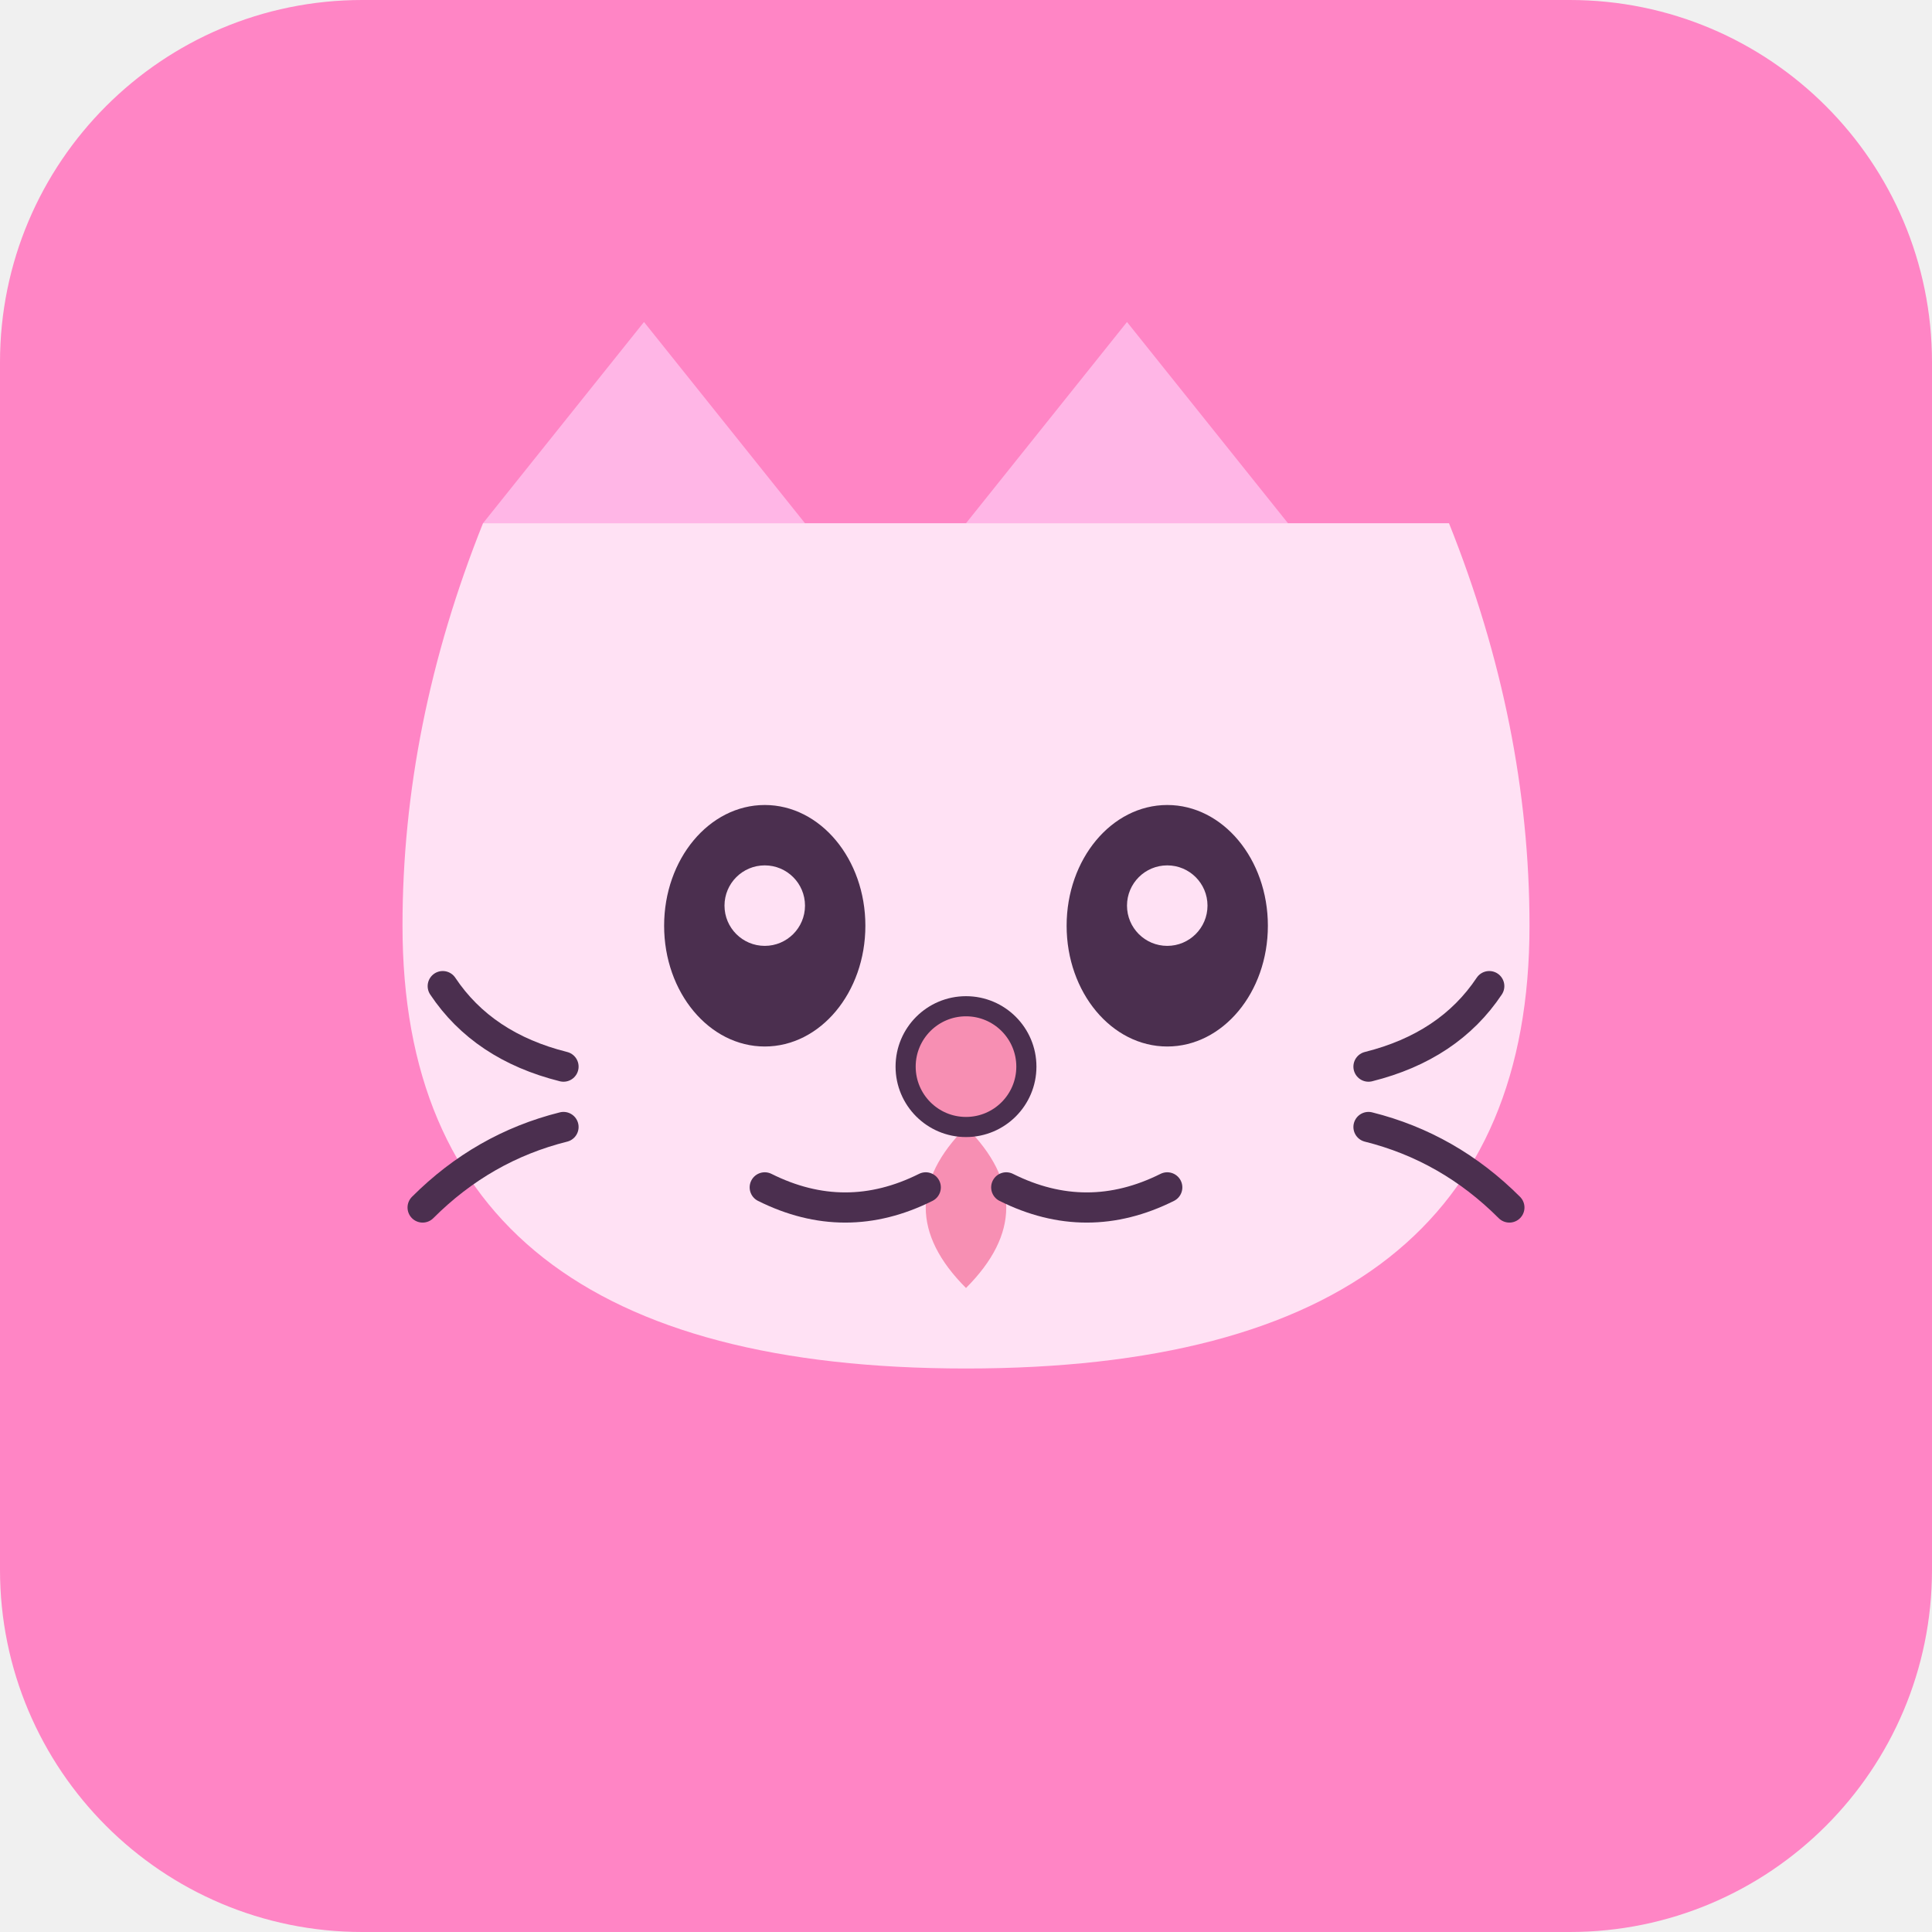
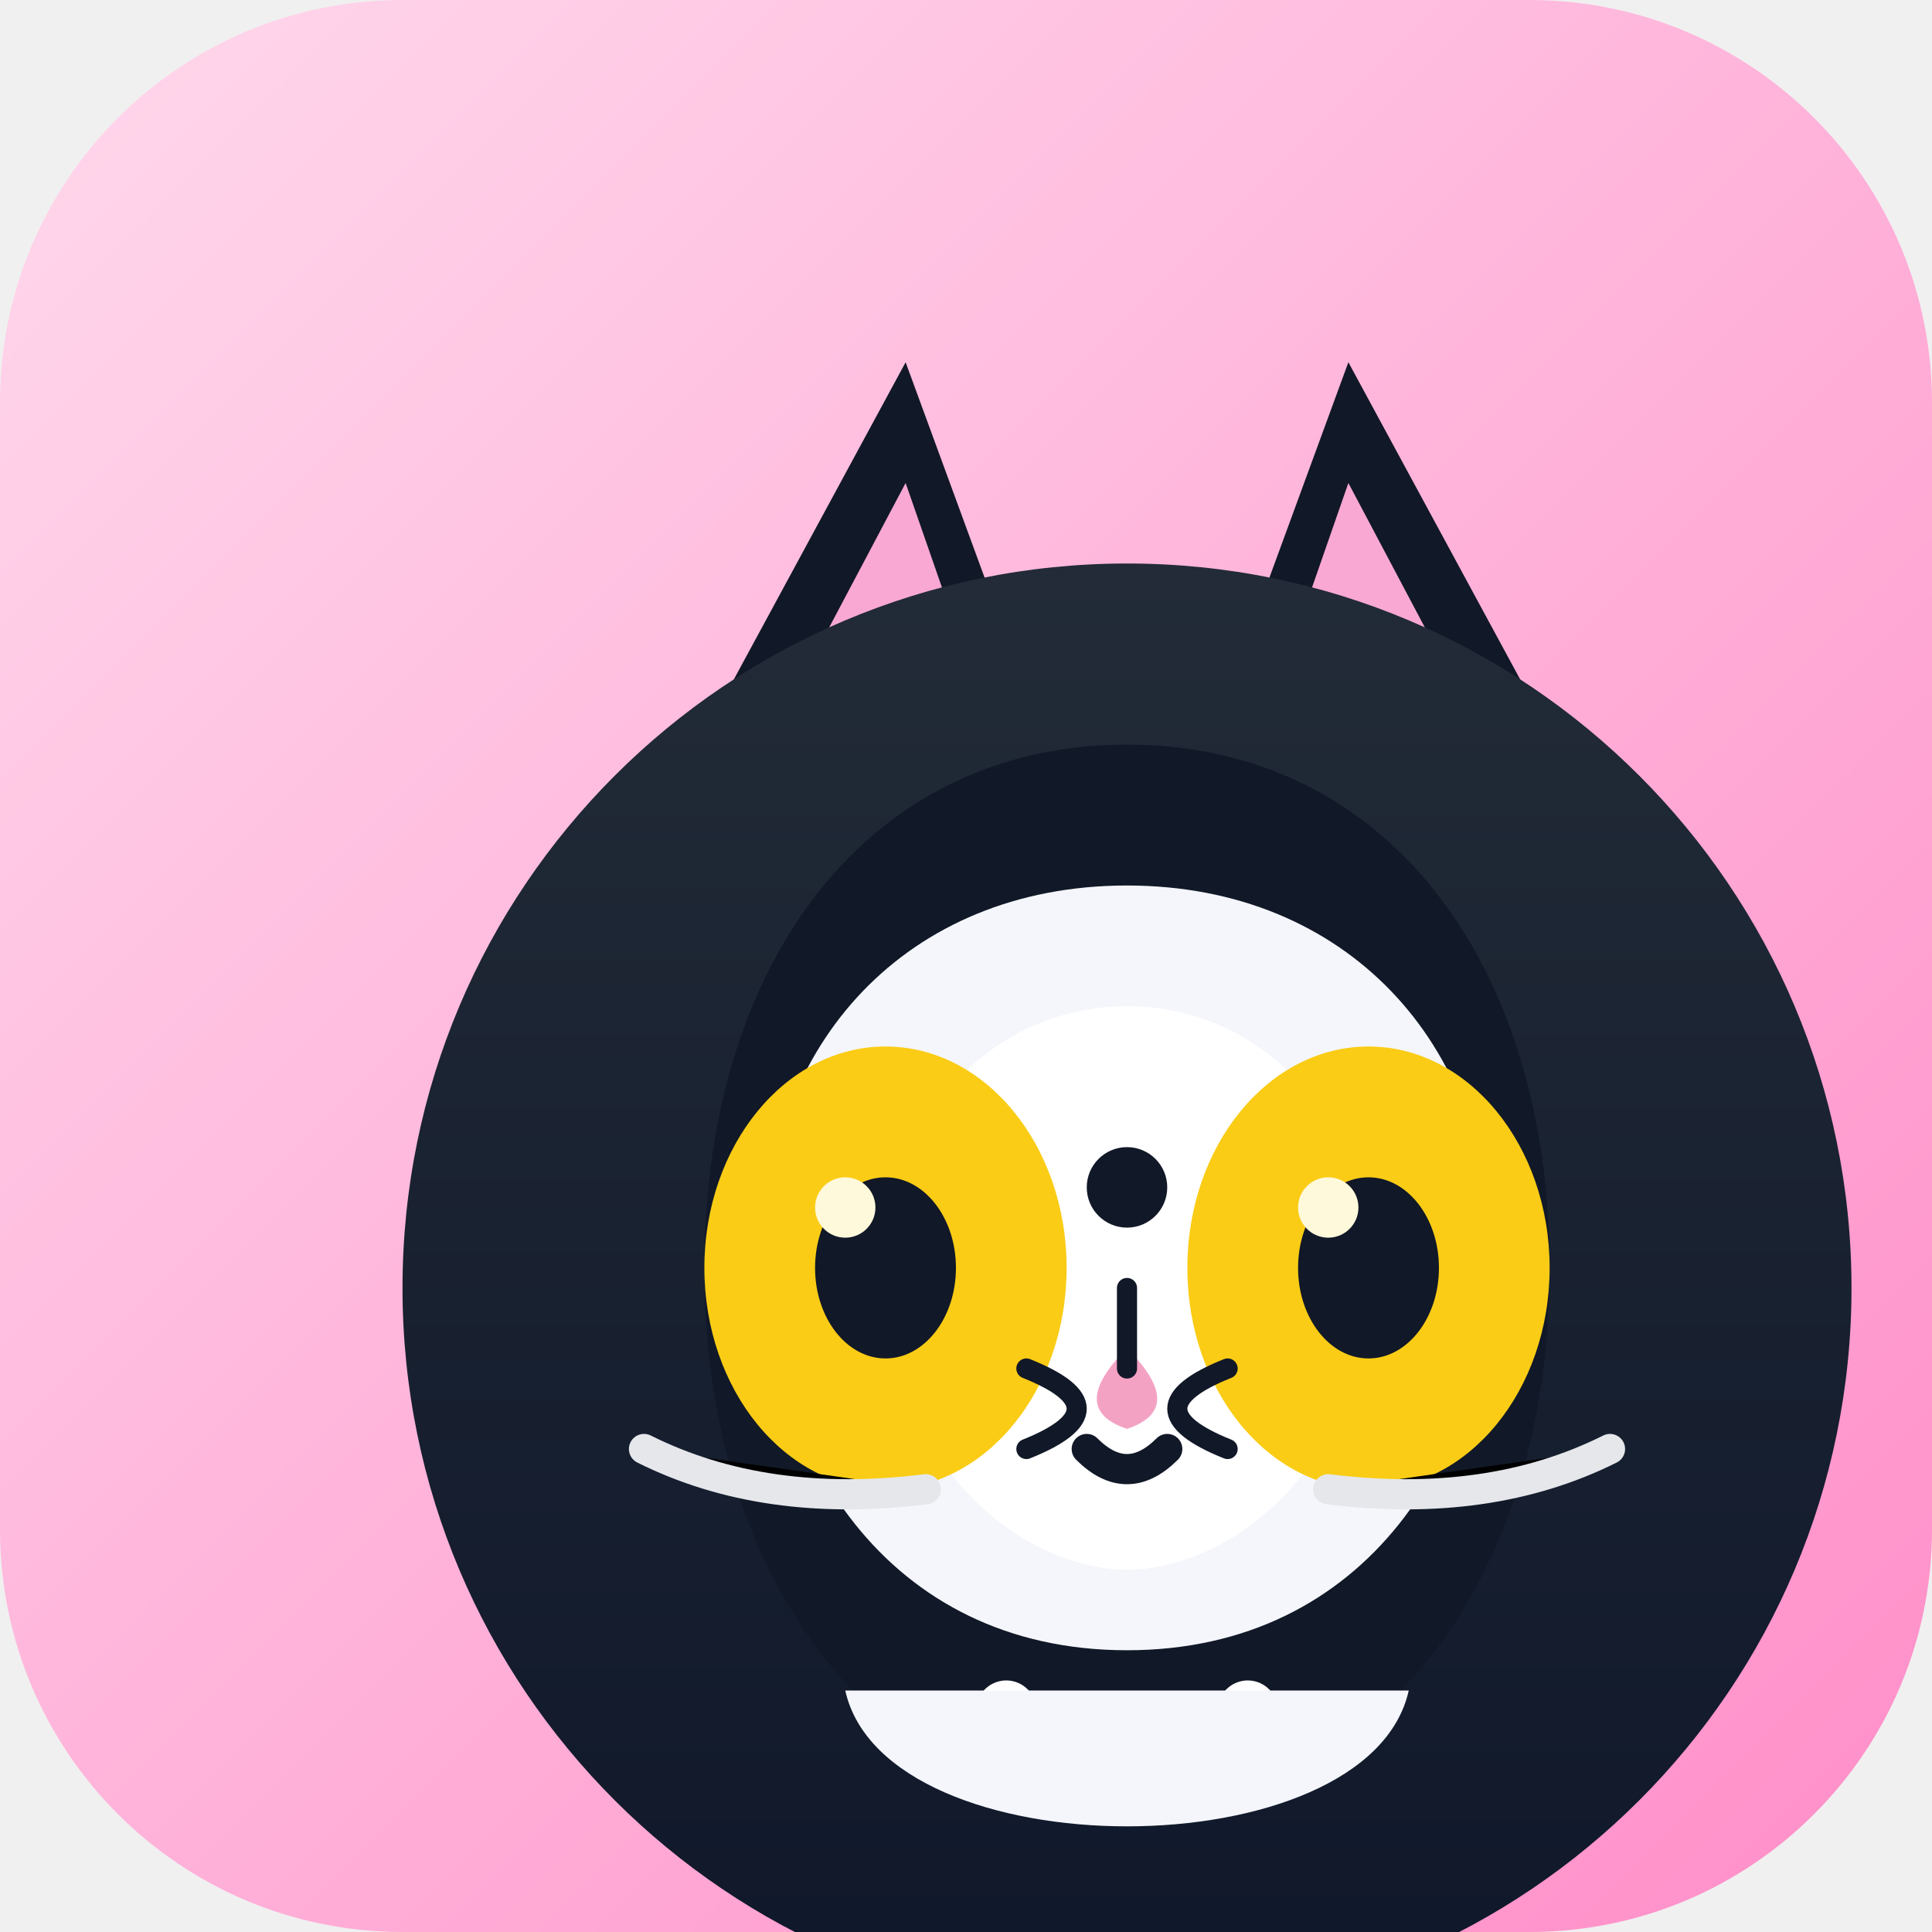
<svg xmlns="http://www.w3.org/2000/svg" viewBox="0 0 192 192">
-   <rect width="192" height="192" rx="36" fill="#ff85c5" />
-   <g transform="translate(32 32)">
-     <path d="M16 20 L32 0 L48 20" fill="#ffb6e6" />
-     <path d="M64 20 L80 0 L96 20" fill="#ffb6e6" />
-     <path d="M16 20 Q8 40 8 60 Q8 104 64 104 Q120 104 120 60 Q120 40 112 20" fill="#ffe1f4" />
-     <ellipse cx="44" cy="60" rx="10" ry="12" fill="#4b2f4f" />
-     <ellipse cx="84" cy="60" rx="10" ry="12" fill="#4b2f4f" />
-     <circle cx="44" cy="58" r="4" fill="#ffe1f4" />
-     <circle cx="84" cy="58" r="4" fill="#ffe1f4" />
-     <path d="M64 80 Q56 88 64 96 Q72 88 64 80" fill="#f78fb3" />
-     <path d="M44 86 Q52 90 60 86" stroke="#4b2f4f" stroke-width="3" stroke-linecap="round" fill="none" />
-     <path d="M84 86 Q76 90 68 86" stroke="#4b2f4f" stroke-width="3" stroke-linecap="round" fill="none" />
-     <path d="M24 74 Q16 72 12 66" stroke="#4b2f4f" stroke-width="3" stroke-linecap="round" fill="none" />
-     <path d="M24 80 Q16 82 10 88" stroke="#4b2f4f" stroke-width="3" stroke-linecap="round" fill="none" />
-     <path d="M104 74 Q112 72 116 66" stroke="#4b2f4f" stroke-width="3" stroke-linecap="round" fill="none" />
-     <path d="M104 80 Q112 82 118 88" stroke="#4b2f4f" stroke-width="3" stroke-linecap="round" fill="none" />
-     <circle cx="64" cy="74" r="6" fill="#f78fb3" stroke="#4b2f4f" stroke-width="2" />
+   <defs>
+     <linearGradient id="lukis-bg" x1="0%" y1="0%" x2="100%" y2="100%">
+       <stop offset="0%" stop-color="#ffd9ec" />
+       <stop offset="100%" stop-color="#ff8dc8" />
+     </linearGradient>
+     <linearGradient id="lukis-face" x1="0%" y1="0%" x2="0%" y2="100%">
+       <stop offset="0%" stop-color="#222b37" />
+       <stop offset="100%" stop-color="#0f172a" />
+     </linearGradient>
+   </defs>
+   <rect width="192" height="192" rx="40" fill="url(#lukis-bg)" />
+   <g transform="translate(16 16)">
+     <path d="M48 68 L74 20 L96 80 Q74 68 48 68" fill="#111827" />
+     <path d="M144 68 L118 20 L96 80 Q118 68 144 68" fill="#111827" />
+     <path d="M56 66 L74 32 L90 78 Q70 70 56 66" fill="#f9a8d4" />
+     <path d="M136 66 L118 32 L102 78 Q122 70 136 66" fill="#f9a8d4" />
+     <circle cx="96" cy="112" r="72" fill="url(#lukis-face)" />
+     <path d="M96 58 C70 58 54 80 54 110 C54 144 74 164 96 164 C118 164 138 144 138 110 C138 80 122 58 96 58 Z" fill="#111827" />
+     <path d="M96 148 C72 148 60 128 60 108 C60 88 74 72 96 72 C118 72 132 88 132 108 C132 128 120 148 96 148 Z" fill="#f4f6fb" />
+     <path d="M96 84 C82 84 72 96 72 110 C72 130 86 140 96 140 C106 140 120 130 120 110 C120 96 110 84 96 84 Z" fill="#ffffff" />
+     <ellipse cx="72" cy="110" rx="18" ry="22" fill="#facc15" />
+     <ellipse cx="120" cy="110" rx="18" ry="22" fill="#facc15" />
+     <ellipse cx="72" cy="110" rx="7" ry="9" fill="#111827" />
+     <ellipse cx="120" cy="110" rx="7" ry="9" fill="#111827" />
+     <circle cx="68" cy="104" r="3" fill="#fff9db" />
+     <circle cx="116" cy="104" r="3" fill="#fff9db" />
+     <path d="M92 128 Q96 132 100 128" stroke="#111827" stroke-width="3" stroke-linecap="round" fill="none" />
+     <path d="M96 118 Q90 124 96 126 Q102 124 96 118" fill="#f4a2c4" />
+     <path d="M76 132 Q60 134 48 128" stroke="#e5e7eb" stroke-width="3" stroke-linecap="round" />
+     <path d="M116 132 Q132 134 144 128" stroke="#e5e7eb" stroke-width="3" stroke-linecap="round" />
+     <path d="M84 154 C88 162 104 162 108 154" stroke="#ffffff" stroke-width="6" stroke-linecap="round" />
+     <path d="M68 152 C72 170 120 170 124 152" fill="#f4f6fb" />
+     <circle cx="96" cy="102" r="4" fill="#111827" />
+     <path d="M96 112 L96 120" stroke="#111827" stroke-width="2" stroke-linecap="round" />
+     <path d="M86 120 Q96 124 86 128" stroke="#111827" stroke-width="2" stroke-linecap="round" fill="none" />
+     <path d="M106 120 Q96 124 106 128" stroke="#111827" stroke-width="2" stroke-linecap="round" fill="none" />
  </g>
</svg>
